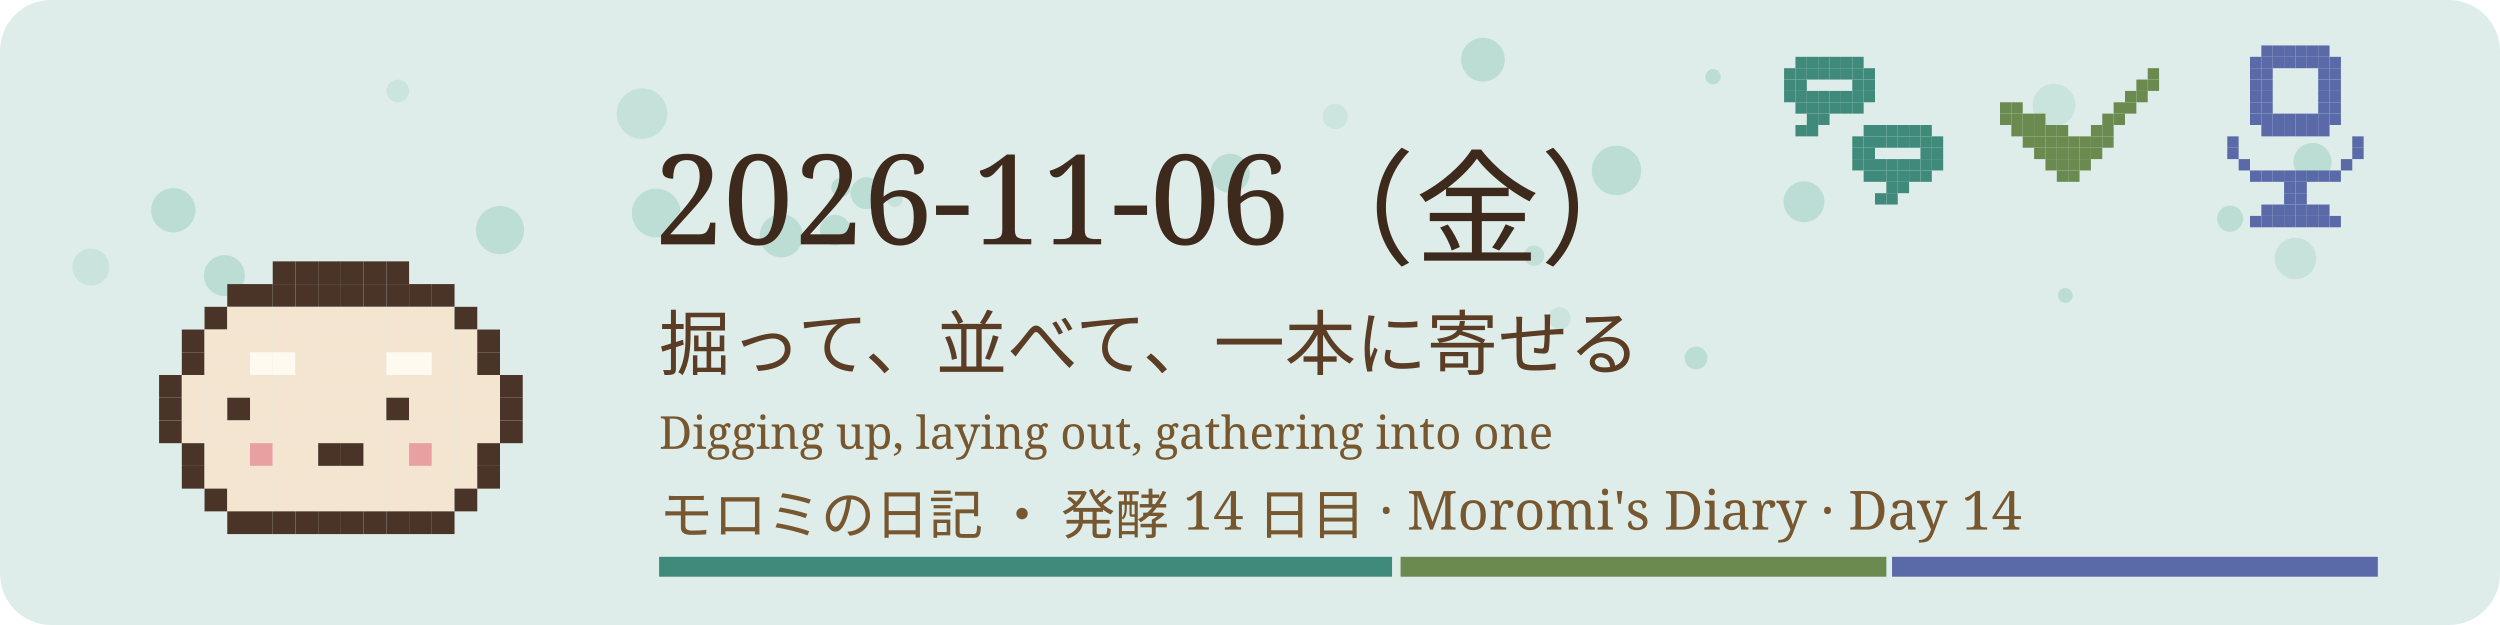
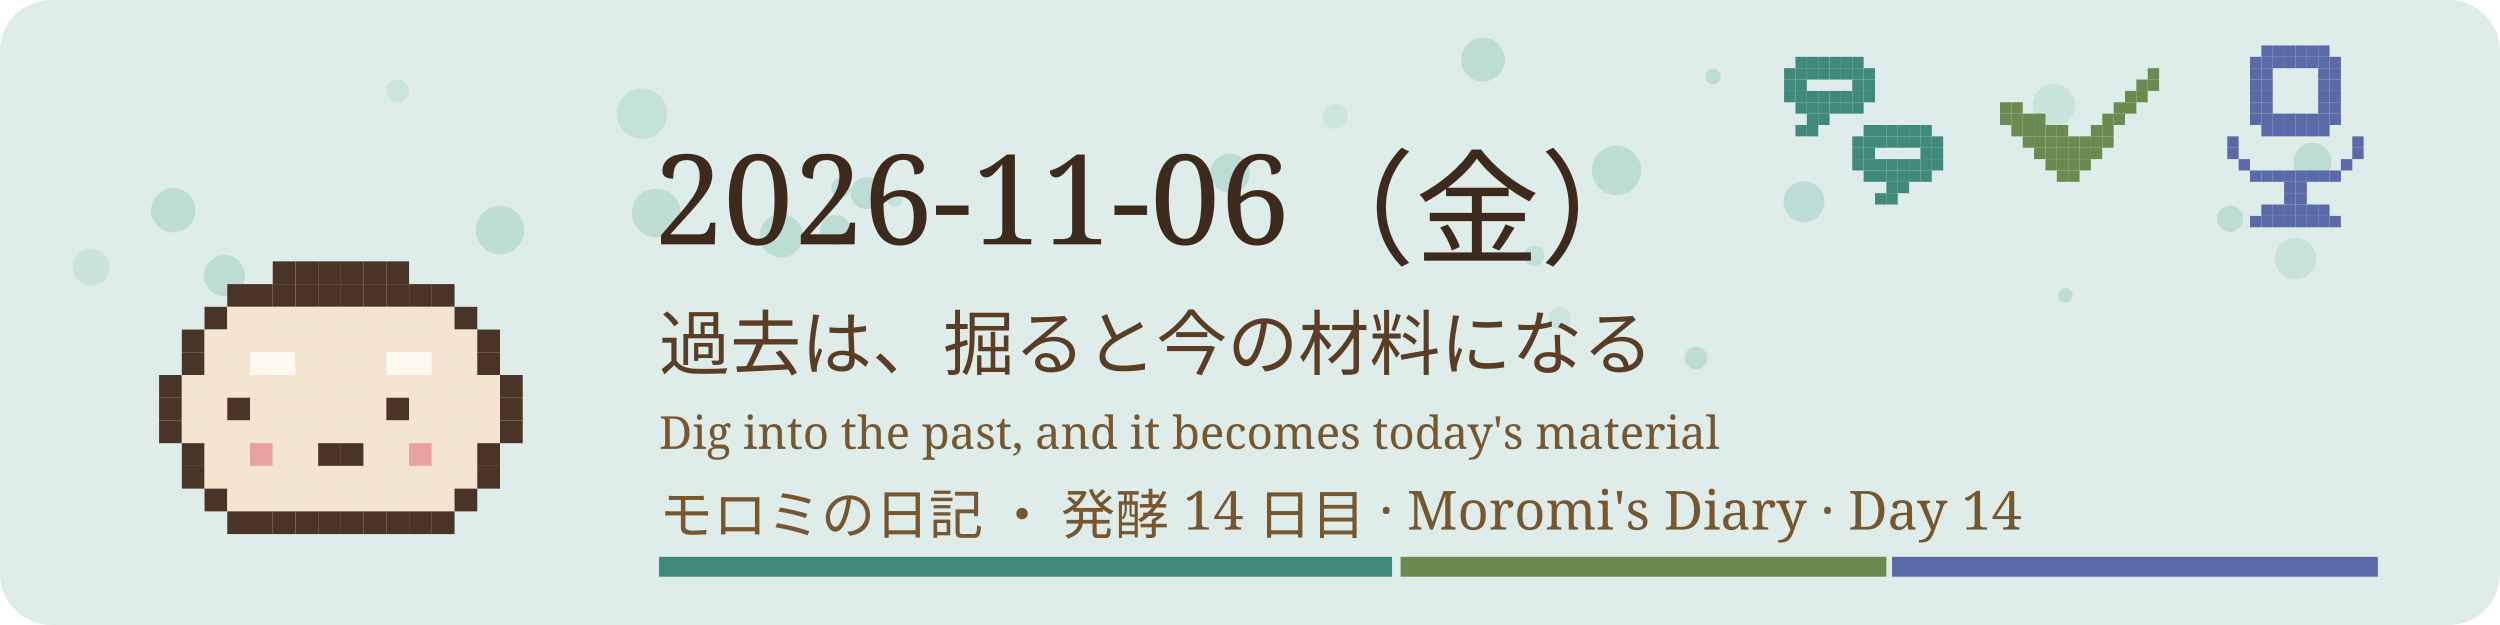
<svg xmlns="http://www.w3.org/2000/svg" width="880" height="220" viewBox="0 0 880 220">
  <rect width="880" height="220" rx="18" fill="#deede9" />
  <circle cx="305" cy="68" r="5.6" fill="#98cdbf" opacity="0.50" />
  <circle cx="635" cy="71" r="7.2" fill="#98cdbf" opacity="0.49" />
  <circle cx="785" cy="77" r="4.6" fill="#98cdbf" opacity="0.50" />
  <circle cx="727" cy="104" r="2.6" fill="#98cdbf" opacity="0.50" />
  <circle cx="61" cy="74" r="7.8" fill="#98cdbf" opacity="0.50" />
  <circle cx="814" cy="57" r="6.7" fill="#98cdbf" opacity="0.50" />
  <circle cx="294" cy="81" r="5.4" fill="#98cdbf" opacity="0.50" />
  <circle cx="433" cy="61" r="6.9" fill="#98cdbf" opacity="0.50" />
  <circle cx="540" cy="90" r="3.6" fill="#98cdbf" opacity="0.40" />
  <circle cx="522" cy="21" r="7.7" fill="#98cdbf" opacity="0.50" />
  <circle cx="808" cy="91" r="7.3" fill="#98cdbf" opacity="0.34" />
  <circle cx="549" cy="112" r="3.9" fill="#98cdbf" opacity="0.27" />
  <circle cx="597" cy="126" r="4.0" fill="#98cdbf" opacity="0.50" />
  <circle cx="226" cy="40" r="8.9" fill="#98cdbf" opacity="0.37" />
  <circle cx="231" cy="75" r="8.6" fill="#98cdbf" opacity="0.48" />
  <circle cx="603" cy="27" r="2.7" fill="#98cdbf" opacity="0.50" />
  <circle cx="275" cy="83" r="7.6" fill="#98cdbf" opacity="0.50" />
  <circle cx="32" cy="94" r="6.5" fill="#98cdbf" opacity="0.29" />
  <circle cx="569" cy="60" r="8.7" fill="#98cdbf" opacity="0.50" />
  <circle cx="296" cy="66" r="3.4" fill="#98cdbf" opacity="0.50" />
  <circle cx="315" cy="70" r="2.8" fill="#98cdbf" opacity="0.35" />
  <circle cx="176" cy="81" r="8.5" fill="#98cdbf" opacity="0.48" />
  <circle cx="140" cy="32" r="4.0" fill="#98cdbf" opacity="0.27" />
  <circle cx="79" cy="97" r="7.2" fill="#98cdbf" opacity="0.50" />
  <circle cx="723" cy="37" r="7.5" fill="#98cdbf" opacity="0.31" />
  <circle cx="470" cy="41" r="4.4" fill="#98cdbf" opacity="0.26" />
  <rect x="632" y="20" width="4" height="4" fill="#3f8a7a" />
  <rect x="636" y="20" width="4" height="4" fill="#3f8a7a" />
  <rect x="640" y="20" width="4" height="4" fill="#3f8a7a" />
  <rect x="644" y="20" width="4" height="4" fill="#3f8a7a" />
  <rect x="648" y="20" width="4" height="4" fill="#3f8a7a" />
  <rect x="652" y="20" width="4" height="4" fill="#3f8a7a" />
  <rect x="628" y="24" width="4" height="4" fill="#3f8a7a" />
  <rect x="632" y="24" width="4" height="4" fill="#3f8a7a" />
  <rect x="636" y="24" width="4" height="4" fill="#3f8a7a" />
  <rect x="640" y="24" width="4" height="4" fill="#3f8a7a" />
  <rect x="644" y="24" width="4" height="4" fill="#3f8a7a" />
  <rect x="648" y="24" width="4" height="4" fill="#3f8a7a" />
  <rect x="652" y="24" width="4" height="4" fill="#3f8a7a" />
  <rect x="656" y="24" width="4" height="4" fill="#3f8a7a" />
  <rect x="628" y="28" width="4" height="4" fill="#3f8a7a" />
  <rect x="632" y="28" width="4" height="4" fill="#3f8a7a" />
  <rect x="652" y="28" width="4" height="4" fill="#3f8a7a" />
  <rect x="656" y="28" width="4" height="4" fill="#3f8a7a" />
  <rect x="628" y="32" width="4" height="4" fill="#3f8a7a" />
  <rect x="632" y="32" width="4" height="4" fill="#3f8a7a" />
  <rect x="636" y="32" width="4" height="4" fill="#3f8a7a" />
  <rect x="640" y="32" width="4" height="4" fill="#3f8a7a" />
  <rect x="644" y="32" width="4" height="4" fill="#3f8a7a" />
  <rect x="648" y="32" width="4" height="4" fill="#3f8a7a" />
  <rect x="652" y="32" width="4" height="4" fill="#3f8a7a" />
  <rect x="656" y="32" width="4" height="4" fill="#3f8a7a" />
  <rect x="632" y="36" width="4" height="4" fill="#3f8a7a" />
  <rect x="636" y="36" width="4" height="4" fill="#3f8a7a" />
  <rect x="640" y="36" width="4" height="4" fill="#3f8a7a" />
  <rect x="644" y="36" width="4" height="4" fill="#3f8a7a" />
  <rect x="648" y="36" width="4" height="4" fill="#3f8a7a" />
  <rect x="652" y="36" width="4" height="4" fill="#3f8a7a" />
  <rect x="636" y="40" width="4" height="4" fill="#3f8a7a" />
  <rect x="640" y="40" width="4" height="4" fill="#3f8a7a" />
  <rect x="632" y="44" width="4" height="4" fill="#3f8a7a" />
  <rect x="636" y="44" width="4" height="4" fill="#3f8a7a" />
  <rect x="656" y="44" width="4" height="4" fill="#3f8a7a" />
  <rect x="660" y="44" width="4" height="4" fill="#3f8a7a" />
  <rect x="664" y="44" width="4" height="4" fill="#3f8a7a" />
  <rect x="668" y="44" width="4" height="4" fill="#3f8a7a" />
  <rect x="672" y="44" width="4" height="4" fill="#3f8a7a" />
  <rect x="676" y="44" width="4" height="4" fill="#3f8a7a" />
  <rect x="652" y="48" width="4" height="4" fill="#3f8a7a" />
  <rect x="656" y="48" width="4" height="4" fill="#3f8a7a" />
  <rect x="660" y="48" width="4" height="4" fill="#3f8a7a" />
  <rect x="664" y="48" width="4" height="4" fill="#3f8a7a" />
  <rect x="668" y="48" width="4" height="4" fill="#3f8a7a" />
  <rect x="672" y="48" width="4" height="4" fill="#3f8a7a" />
  <rect x="676" y="48" width="4" height="4" fill="#3f8a7a" />
  <rect x="680" y="48" width="4" height="4" fill="#3f8a7a" />
  <rect x="652" y="52" width="4" height="4" fill="#3f8a7a" />
  <rect x="656" y="52" width="4" height="4" fill="#3f8a7a" />
  <rect x="676" y="52" width="4" height="4" fill="#3f8a7a" />
  <rect x="680" y="52" width="4" height="4" fill="#3f8a7a" />
  <rect x="652" y="56" width="4" height="4" fill="#3f8a7a" />
  <rect x="656" y="56" width="4" height="4" fill="#3f8a7a" />
  <rect x="660" y="56" width="4" height="4" fill="#3f8a7a" />
  <rect x="664" y="56" width="4" height="4" fill="#3f8a7a" />
  <rect x="668" y="56" width="4" height="4" fill="#3f8a7a" />
  <rect x="672" y="56" width="4" height="4" fill="#3f8a7a" />
  <rect x="676" y="56" width="4" height="4" fill="#3f8a7a" />
  <rect x="680" y="56" width="4" height="4" fill="#3f8a7a" />
  <rect x="656" y="60" width="4" height="4" fill="#3f8a7a" />
  <rect x="660" y="60" width="4" height="4" fill="#3f8a7a" />
  <rect x="664" y="60" width="4" height="4" fill="#3f8a7a" />
  <rect x="668" y="60" width="4" height="4" fill="#3f8a7a" />
  <rect x="672" y="60" width="4" height="4" fill="#3f8a7a" />
  <rect x="676" y="60" width="4" height="4" fill="#3f8a7a" />
  <rect x="664" y="64" width="4" height="4" fill="#3f8a7a" />
  <rect x="668" y="64" width="4" height="4" fill="#3f8a7a" />
  <rect x="660" y="68" width="4" height="4" fill="#3f8a7a" />
  <rect x="664" y="68" width="4" height="4" fill="#3f8a7a" />
  <rect x="756" y="24" width="4" height="4" fill="#6a8a4f" />
  <rect x="752" y="28" width="4" height="4" fill="#6a8a4f" />
  <rect x="756" y="28" width="4" height="4" fill="#6a8a4f" />
  <rect x="748" y="32" width="4" height="4" fill="#6a8a4f" />
  <rect x="752" y="32" width="4" height="4" fill="#6a8a4f" />
  <rect x="704" y="36" width="4" height="4" fill="#6a8a4f" />
  <rect x="708" y="36" width="4" height="4" fill="#6a8a4f" />
  <rect x="744" y="36" width="4" height="4" fill="#6a8a4f" />
  <rect x="748" y="36" width="4" height="4" fill="#6a8a4f" />
  <rect x="704" y="40" width="4" height="4" fill="#6a8a4f" />
  <rect x="708" y="40" width="4" height="4" fill="#6a8a4f" />
  <rect x="712" y="40" width="4" height="4" fill="#6a8a4f" />
  <rect x="716" y="40" width="4" height="4" fill="#6a8a4f" />
  <rect x="740" y="40" width="4" height="4" fill="#6a8a4f" />
  <rect x="744" y="40" width="4" height="4" fill="#6a8a4f" />
  <rect x="708" y="44" width="4" height="4" fill="#6a8a4f" />
  <rect x="712" y="44" width="4" height="4" fill="#6a8a4f" />
  <rect x="716" y="44" width="4" height="4" fill="#6a8a4f" />
  <rect x="720" y="44" width="4" height="4" fill="#6a8a4f" />
  <rect x="724" y="44" width="4" height="4" fill="#6a8a4f" />
  <rect x="736" y="44" width="4" height="4" fill="#6a8a4f" />
  <rect x="740" y="44" width="4" height="4" fill="#6a8a4f" />
  <rect x="712" y="48" width="4" height="4" fill="#6a8a4f" />
  <rect x="716" y="48" width="4" height="4" fill="#6a8a4f" />
  <rect x="720" y="48" width="4" height="4" fill="#6a8a4f" />
  <rect x="724" y="48" width="4" height="4" fill="#6a8a4f" />
  <rect x="728" y="48" width="4" height="4" fill="#6a8a4f" />
  <rect x="732" y="48" width="4" height="4" fill="#6a8a4f" />
  <rect x="736" y="48" width="4" height="4" fill="#6a8a4f" />
  <rect x="740" y="48" width="4" height="4" fill="#6a8a4f" />
  <rect x="716" y="52" width="4" height="4" fill="#6a8a4f" />
  <rect x="720" y="52" width="4" height="4" fill="#6a8a4f" />
  <rect x="724" y="52" width="4" height="4" fill="#6a8a4f" />
  <rect x="728" y="52" width="4" height="4" fill="#6a8a4f" />
  <rect x="732" y="52" width="4" height="4" fill="#6a8a4f" />
  <rect x="736" y="52" width="4" height="4" fill="#6a8a4f" />
  <rect x="720" y="56" width="4" height="4" fill="#6a8a4f" />
  <rect x="724" y="56" width="4" height="4" fill="#6a8a4f" />
  <rect x="728" y="56" width="4" height="4" fill="#6a8a4f" />
  <rect x="732" y="56" width="4" height="4" fill="#6a8a4f" />
  <rect x="724" y="60" width="4" height="4" fill="#6a8a4f" />
  <rect x="728" y="60" width="4" height="4" fill="#6a8a4f" />
  <rect x="796" y="16" width="4" height="4" fill="#5a6aa8" />
  <rect x="800" y="16" width="4" height="4" fill="#5a6aa8" />
  <rect x="804" y="16" width="4" height="4" fill="#5a6aa8" />
  <rect x="808" y="16" width="4" height="4" fill="#5a6aa8" />
  <rect x="812" y="16" width="4" height="4" fill="#5a6aa8" />
  <rect x="816" y="16" width="4" height="4" fill="#5a6aa8" />
  <rect x="792" y="20" width="4" height="4" fill="#5a6aa8" />
  <rect x="796" y="20" width="4" height="4" fill="#5a6aa8" />
  <rect x="800" y="20" width="4" height="4" fill="#5a6aa8" />
  <rect x="804" y="20" width="4" height="4" fill="#5a6aa8" />
  <rect x="808" y="20" width="4" height="4" fill="#5a6aa8" />
  <rect x="812" y="20" width="4" height="4" fill="#5a6aa8" />
  <rect x="816" y="20" width="4" height="4" fill="#5a6aa8" />
  <rect x="820" y="20" width="4" height="4" fill="#5a6aa8" />
  <rect x="792" y="24" width="4" height="4" fill="#5a6aa8" />
  <rect x="796" y="24" width="4" height="4" fill="#5a6aa8" />
  <rect x="816" y="24" width="4" height="4" fill="#5a6aa8" />
  <rect x="820" y="24" width="4" height="4" fill="#5a6aa8" />
  <rect x="792" y="28" width="4" height="4" fill="#5a6aa8" />
  <rect x="796" y="28" width="4" height="4" fill="#5a6aa8" />
  <rect x="816" y="28" width="4" height="4" fill="#5a6aa8" />
  <rect x="820" y="28" width="4" height="4" fill="#5a6aa8" />
  <rect x="792" y="32" width="4" height="4" fill="#5a6aa8" />
  <rect x="796" y="32" width="4" height="4" fill="#5a6aa8" />
  <rect x="816" y="32" width="4" height="4" fill="#5a6aa8" />
  <rect x="820" y="32" width="4" height="4" fill="#5a6aa8" />
  <rect x="792" y="36" width="4" height="4" fill="#5a6aa8" />
  <rect x="796" y="36" width="4" height="4" fill="#5a6aa8" />
  <rect x="816" y="36" width="4" height="4" fill="#5a6aa8" />
  <rect x="820" y="36" width="4" height="4" fill="#5a6aa8" />
  <rect x="792" y="40" width="4" height="4" fill="#5a6aa8" />
  <rect x="796" y="40" width="4" height="4" fill="#5a6aa8" />
  <rect x="800" y="40" width="4" height="4" fill="#5a6aa8" />
  <rect x="804" y="40" width="4" height="4" fill="#5a6aa8" />
  <rect x="808" y="40" width="4" height="4" fill="#5a6aa8" />
  <rect x="812" y="40" width="4" height="4" fill="#5a6aa8" />
  <rect x="816" y="40" width="4" height="4" fill="#5a6aa8" />
  <rect x="820" y="40" width="4" height="4" fill="#5a6aa8" />
  <rect x="796" y="44" width="4" height="4" fill="#5a6aa8" />
  <rect x="800" y="44" width="4" height="4" fill="#5a6aa8" />
  <rect x="804" y="44" width="4" height="4" fill="#5a6aa8" />
  <rect x="808" y="44" width="4" height="4" fill="#5a6aa8" />
  <rect x="812" y="44" width="4" height="4" fill="#5a6aa8" />
  <rect x="816" y="44" width="4" height="4" fill="#5a6aa8" />
  <rect x="784" y="48" width="4" height="4" fill="#5a6aa8" />
  <rect x="828" y="48" width="4" height="4" fill="#5a6aa8" />
  <rect x="784" y="52" width="4" height="4" fill="#5a6aa8" />
  <rect x="828" y="52" width="4" height="4" fill="#5a6aa8" />
  <rect x="788" y="56" width="4" height="4" fill="#5a6aa8" />
  <rect x="824" y="56" width="4" height="4" fill="#5a6aa8" />
  <rect x="792" y="60" width="4" height="4" fill="#5a6aa8" />
  <rect x="796" y="60" width="4" height="4" fill="#5a6aa8" />
  <rect x="800" y="60" width="4" height="4" fill="#5a6aa8" />
  <rect x="804" y="60" width="4" height="4" fill="#5a6aa8" />
  <rect x="808" y="60" width="4" height="4" fill="#5a6aa8" />
  <rect x="812" y="60" width="4" height="4" fill="#5a6aa8" />
  <rect x="816" y="60" width="4" height="4" fill="#5a6aa8" />
  <rect x="820" y="60" width="4" height="4" fill="#5a6aa8" />
  <rect x="804" y="64" width="4" height="4" fill="#5a6aa8" />
  <rect x="808" y="64" width="4" height="4" fill="#5a6aa8" />
  <rect x="804" y="68" width="4" height="4" fill="#5a6aa8" />
  <rect x="808" y="68" width="4" height="4" fill="#5a6aa8" />
  <rect x="796" y="72" width="4" height="4" fill="#5a6aa8" />
  <rect x="800" y="72" width="4" height="4" fill="#5a6aa8" />
  <rect x="804" y="72" width="4" height="4" fill="#5a6aa8" />
  <rect x="808" y="72" width="4" height="4" fill="#5a6aa8" />
  <rect x="812" y="72" width="4" height="4" fill="#5a6aa8" />
  <rect x="816" y="72" width="4" height="4" fill="#5a6aa8" />
  <rect x="792" y="76" width="4" height="4" fill="#5a6aa8" />
  <rect x="796" y="76" width="4" height="4" fill="#5a6aa8" />
  <rect x="800" y="76" width="4" height="4" fill="#5a6aa8" />
  <rect x="804" y="76" width="4" height="4" fill="#5a6aa8" />
  <rect x="808" y="76" width="4" height="4" fill="#5a6aa8" />
  <rect x="812" y="76" width="4" height="4" fill="#5a6aa8" />
  <rect x="816" y="76" width="4" height="4" fill="#5a6aa8" />
  <rect x="820" y="76" width="4" height="4" fill="#5a6aa8" />
  <rect x="96" y="92" width="8" height="8" fill="#4a3428" />
  <rect x="104" y="92" width="8" height="8" fill="#4a3428" />
  <rect x="112" y="92" width="8" height="8" fill="#4a3428" />
  <rect x="120" y="92" width="8" height="8" fill="#4a3428" />
  <rect x="128" y="92" width="8" height="8" fill="#4a3428" />
  <rect x="136" y="92" width="8" height="8" fill="#4a3428" />
  <rect x="80" y="100" width="8" height="8" fill="#4a3428" />
  <rect x="88" y="100" width="8" height="8" fill="#4a3428" />
  <rect x="96" y="100" width="8" height="8" fill="#4a3428" />
  <rect x="104" y="100" width="8" height="8" fill="#4a3428" />
  <rect x="112" y="100" width="8" height="8" fill="#4a3428" />
  <rect x="120" y="100" width="8" height="8" fill="#4a3428" />
  <rect x="128" y="100" width="8" height="8" fill="#4a3428" />
  <rect x="136" y="100" width="8" height="8" fill="#4a3428" />
  <rect x="144" y="100" width="8" height="8" fill="#4a3428" />
  <rect x="152" y="100" width="8" height="8" fill="#4a3428" />
  <rect x="72" y="108" width="8" height="8" fill="#4a3428" />
  <rect x="80" y="108" width="8" height="8" fill="#f3e5cf" />
  <rect x="88" y="108" width="8" height="8" fill="#f3e5cf" />
  <rect x="96" y="108" width="8" height="8" fill="#f3e5cf" />
  <rect x="104" y="108" width="8" height="8" fill="#f3e5cf" />
  <rect x="112" y="108" width="8" height="8" fill="#f3e5cf" />
  <rect x="120" y="108" width="8" height="8" fill="#f3e5cf" />
  <rect x="128" y="108" width="8" height="8" fill="#f3e5cf" />
  <rect x="136" y="108" width="8" height="8" fill="#f3e5cf" />
  <rect x="144" y="108" width="8" height="8" fill="#f3e5cf" />
  <rect x="152" y="108" width="8" height="8" fill="#f3e5cf" />
  <rect x="160" y="108" width="8" height="8" fill="#4a3428" />
  <rect x="64" y="116" width="8" height="8" fill="#4a3428" />
  <rect x="72" y="116" width="8" height="8" fill="#f3e5cf" />
  <rect x="80" y="116" width="8" height="8" fill="#f3e5cf" />
  <rect x="88" y="116" width="8" height="8" fill="#f3e5cf" />
  <rect x="96" y="116" width="8" height="8" fill="#f3e5cf" />
  <rect x="104" y="116" width="8" height="8" fill="#f3e5cf" />
  <rect x="112" y="116" width="8" height="8" fill="#f3e5cf" />
  <rect x="120" y="116" width="8" height="8" fill="#f3e5cf" />
  <rect x="128" y="116" width="8" height="8" fill="#f3e5cf" />
  <rect x="136" y="116" width="8" height="8" fill="#f3e5cf" />
  <rect x="144" y="116" width="8" height="8" fill="#f3e5cf" />
  <rect x="152" y="116" width="8" height="8" fill="#f3e5cf" />
  <rect x="160" y="116" width="8" height="8" fill="#f3e5cf" />
  <rect x="168" y="116" width="8" height="8" fill="#4a3428" />
  <rect x="64" y="124" width="8" height="8" fill="#4a3428" />
  <rect x="72" y="124" width="8" height="8" fill="#f3e5cf" />
  <rect x="80" y="124" width="8" height="8" fill="#f3e5cf" />
  <rect x="88" y="124" width="8" height="8" fill="#fffaf0" />
  <rect x="96" y="124" width="8" height="8" fill="#fffaf0" />
  <rect x="104" y="124" width="8" height="8" fill="#f3e5cf" />
  <rect x="112" y="124" width="8" height="8" fill="#f3e5cf" />
  <rect x="120" y="124" width="8" height="8" fill="#f3e5cf" />
  <rect x="128" y="124" width="8" height="8" fill="#f3e5cf" />
  <rect x="136" y="124" width="8" height="8" fill="#fffaf0" />
  <rect x="144" y="124" width="8" height="8" fill="#fffaf0" />
  <rect x="152" y="124" width="8" height="8" fill="#f3e5cf" />
  <rect x="160" y="124" width="8" height="8" fill="#f3e5cf" />
  <rect x="168" y="124" width="8" height="8" fill="#4a3428" />
  <rect x="56" y="132" width="8" height="8" fill="#4a3428" />
  <rect x="64" y="132" width="8" height="8" fill="#f3e5cf" />
  <rect x="72" y="132" width="8" height="8" fill="#f3e5cf" />
  <rect x="80" y="132" width="8" height="8" fill="#f3e5cf" />
  <rect x="88" y="132" width="8" height="8" fill="#f3e5cf" />
  <rect x="96" y="132" width="8" height="8" fill="#f3e5cf" />
  <rect x="104" y="132" width="8" height="8" fill="#f3e5cf" />
  <rect x="112" y="132" width="8" height="8" fill="#f3e5cf" />
  <rect x="120" y="132" width="8" height="8" fill="#f3e5cf" />
  <rect x="128" y="132" width="8" height="8" fill="#f3e5cf" />
  <rect x="136" y="132" width="8" height="8" fill="#f3e5cf" />
  <rect x="144" y="132" width="8" height="8" fill="#f3e5cf" />
  <rect x="152" y="132" width="8" height="8" fill="#f3e5cf" />
  <rect x="160" y="132" width="8" height="8" fill="#f3e5cf" />
  <rect x="168" y="132" width="8" height="8" fill="#f3e5cf" />
  <rect x="176" y="132" width="8" height="8" fill="#4a3428" />
  <rect x="56" y="140" width="8" height="8" fill="#4a3428" />
  <rect x="64" y="140" width="8" height="8" fill="#f3e5cf" />
  <rect x="72" y="140" width="8" height="8" fill="#f3e5cf" />
  <rect x="80" y="140" width="8" height="8" fill="#4a3428" />
  <rect x="88" y="140" width="8" height="8" fill="#f3e5cf" />
  <rect x="96" y="140" width="8" height="8" fill="#f3e5cf" />
  <rect x="104" y="140" width="8" height="8" fill="#f3e5cf" />
  <rect x="112" y="140" width="8" height="8" fill="#f3e5cf" />
  <rect x="120" y="140" width="8" height="8" fill="#f3e5cf" />
  <rect x="128" y="140" width="8" height="8" fill="#f3e5cf" />
  <rect x="136" y="140" width="8" height="8" fill="#4a3428" />
  <rect x="144" y="140" width="8" height="8" fill="#f3e5cf" />
  <rect x="152" y="140" width="8" height="8" fill="#f3e5cf" />
  <rect x="160" y="140" width="8" height="8" fill="#f3e5cf" />
  <rect x="168" y="140" width="8" height="8" fill="#f3e5cf" />
  <rect x="176" y="140" width="8" height="8" fill="#4a3428" />
  <rect x="56" y="148" width="8" height="8" fill="#4a3428" />
  <rect x="64" y="148" width="8" height="8" fill="#f3e5cf" />
  <rect x="72" y="148" width="8" height="8" fill="#f3e5cf" />
  <rect x="80" y="148" width="8" height="8" fill="#f3e5cf" />
  <rect x="88" y="148" width="8" height="8" fill="#f3e5cf" />
  <rect x="96" y="148" width="8" height="8" fill="#f3e5cf" />
  <rect x="104" y="148" width="8" height="8" fill="#f3e5cf" />
  <rect x="112" y="148" width="8" height="8" fill="#f3e5cf" />
  <rect x="120" y="148" width="8" height="8" fill="#f3e5cf" />
  <rect x="128" y="148" width="8" height="8" fill="#f3e5cf" />
  <rect x="136" y="148" width="8" height="8" fill="#f3e5cf" />
  <rect x="144" y="148" width="8" height="8" fill="#f3e5cf" />
  <rect x="152" y="148" width="8" height="8" fill="#f3e5cf" />
  <rect x="160" y="148" width="8" height="8" fill="#f3e5cf" />
  <rect x="168" y="148" width="8" height="8" fill="#f3e5cf" />
  <rect x="176" y="148" width="8" height="8" fill="#4a3428" />
  <rect x="64" y="156" width="8" height="8" fill="#4a3428" />
  <rect x="72" y="156" width="8" height="8" fill="#f3e5cf" />
  <rect x="80" y="156" width="8" height="8" fill="#f3e5cf" />
  <rect x="88" y="156" width="8" height="8" fill="#e8a0a0" />
  <rect x="96" y="156" width="8" height="8" fill="#f3e5cf" />
  <rect x="104" y="156" width="8" height="8" fill="#f3e5cf" />
  <rect x="112" y="156" width="8" height="8" fill="#4a3428" />
  <rect x="120" y="156" width="8" height="8" fill="#4a3428" />
  <rect x="128" y="156" width="8" height="8" fill="#f3e5cf" />
  <rect x="136" y="156" width="8" height="8" fill="#f3e5cf" />
  <rect x="144" y="156" width="8" height="8" fill="#e8a0a0" />
  <rect x="152" y="156" width="8" height="8" fill="#f3e5cf" />
  <rect x="160" y="156" width="8" height="8" fill="#f3e5cf" />
  <rect x="168" y="156" width="8" height="8" fill="#4a3428" />
  <rect x="64" y="164" width="8" height="8" fill="#4a3428" />
  <rect x="72" y="164" width="8" height="8" fill="#f3e5cf" />
  <rect x="80" y="164" width="8" height="8" fill="#f3e5cf" />
  <rect x="88" y="164" width="8" height="8" fill="#f3e5cf" />
  <rect x="96" y="164" width="8" height="8" fill="#f3e5cf" />
  <rect x="104" y="164" width="8" height="8" fill="#f3e5cf" />
  <rect x="112" y="164" width="8" height="8" fill="#f3e5cf" />
  <rect x="120" y="164" width="8" height="8" fill="#f3e5cf" />
  <rect x="128" y="164" width="8" height="8" fill="#f3e5cf" />
  <rect x="136" y="164" width="8" height="8" fill="#f3e5cf" />
  <rect x="144" y="164" width="8" height="8" fill="#f3e5cf" />
  <rect x="152" y="164" width="8" height="8" fill="#f3e5cf" />
  <rect x="160" y="164" width="8" height="8" fill="#f3e5cf" />
  <rect x="168" y="164" width="8" height="8" fill="#4a3428" />
  <rect x="72" y="172" width="8" height="8" fill="#4a3428" />
  <rect x="80" y="172" width="8" height="8" fill="#f3e5cf" />
  <rect x="88" y="172" width="8" height="8" fill="#f3e5cf" />
  <rect x="96" y="172" width="8" height="8" fill="#f3e5cf" />
  <rect x="104" y="172" width="8" height="8" fill="#f3e5cf" />
  <rect x="112" y="172" width="8" height="8" fill="#f3e5cf" />
  <rect x="120" y="172" width="8" height="8" fill="#f3e5cf" />
  <rect x="128" y="172" width="8" height="8" fill="#f3e5cf" />
  <rect x="136" y="172" width="8" height="8" fill="#f3e5cf" />
  <rect x="144" y="172" width="8" height="8" fill="#f3e5cf" />
  <rect x="152" y="172" width="8" height="8" fill="#f3e5cf" />
  <rect x="160" y="172" width="8" height="8" fill="#4a3428" />
  <rect x="80" y="180" width="8" height="8" fill="#4a3428" />
  <rect x="88" y="180" width="8" height="8" fill="#4a3428" />
  <rect x="96" y="180" width="8" height="8" fill="#4a3428" />
  <rect x="104" y="180" width="8" height="8" fill="#4a3428" />
  <rect x="112" y="180" width="8" height="8" fill="#4a3428" />
  <rect x="120" y="180" width="8" height="8" fill="#4a3428" />
  <rect x="128" y="180" width="8" height="8" fill="#4a3428" />
  <rect x="136" y="180" width="8" height="8" fill="#4a3428" />
  <rect x="144" y="180" width="8" height="8" fill="#4a3428" />
  <rect x="152" y="180" width="8" height="8" fill="#4a3428" />
  <text x="230" y="86" font-family="serif" font-size="44" fill="#3e2a1c">2026-11-06（金）</text>
-   <text x="232" y="130" font-family="serif" font-size="25" fill="#5a3d24">掘って、並べて、一本に寄せる</text>
-   <text x="232" y="158" font-family="serif" font-size="16" fill="#77572f">Digging up, laying out, gathering into one</text>
+   <text x="232" y="130" font-family="serif" font-size="25" fill="#5a3d24">過去は、掘ると今の材料になる</text>
+   <text x="232" y="158" font-family="serif" font-size="16" fill="#77572f">Dig into the past, and it becomes today's material</text>
  <text x="232" y="188" font-family="serif" font-size="19" fill="#77572f">モロミの日記 ・ 発酵 14 日目 · Moromi's Diary · Day 14</text>
  <rect x="232" y="196" width="258" height="7" fill="#3f8a7a" />
  <rect x="493" y="196" width="171" height="7" fill="#6a8a4f" />
  <rect x="666" y="196" width="171" height="7" fill="#5a6aa8" />
</svg>
